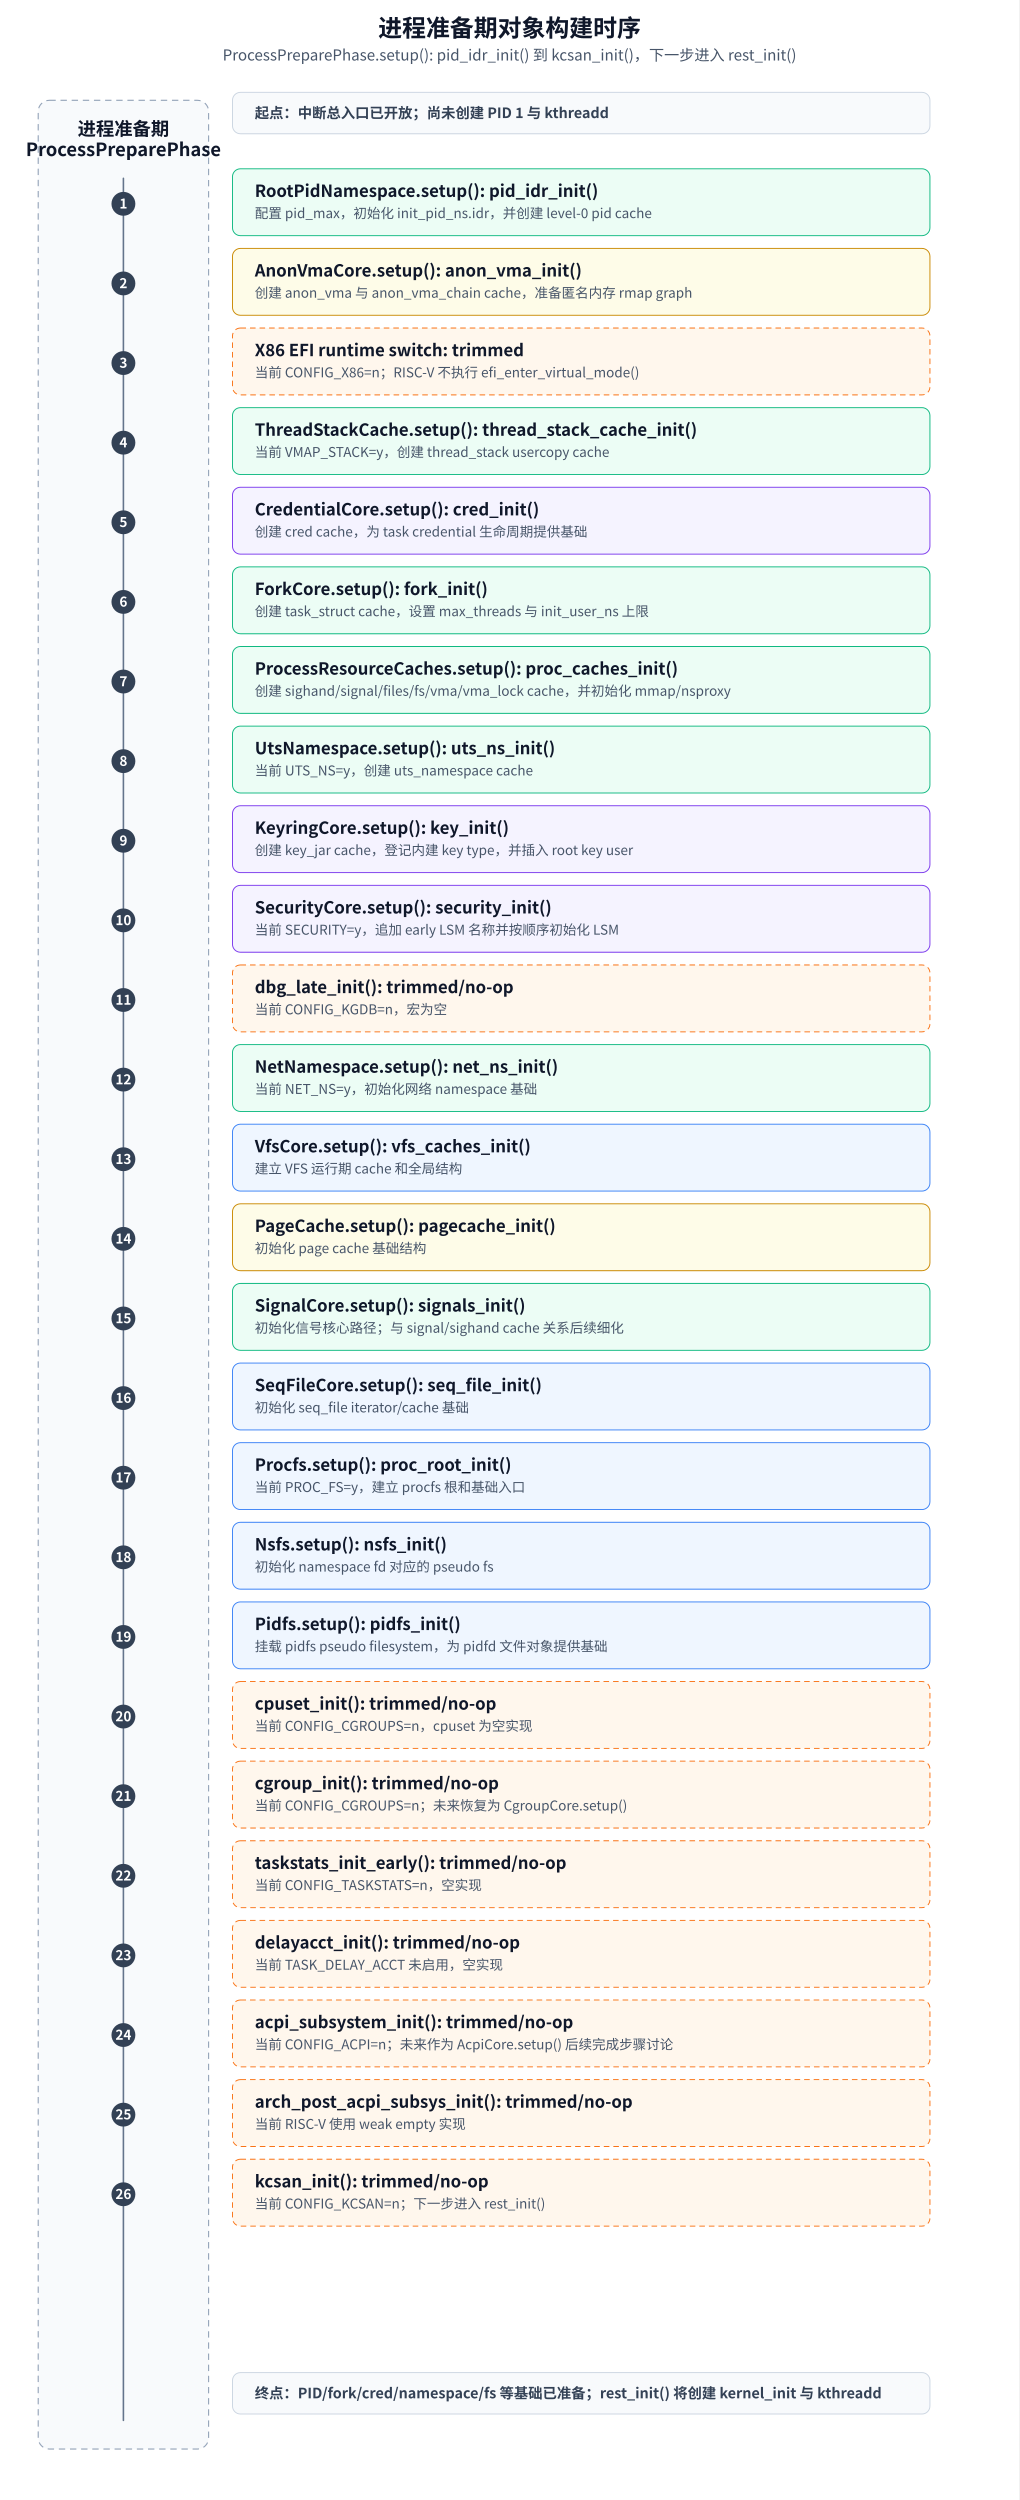
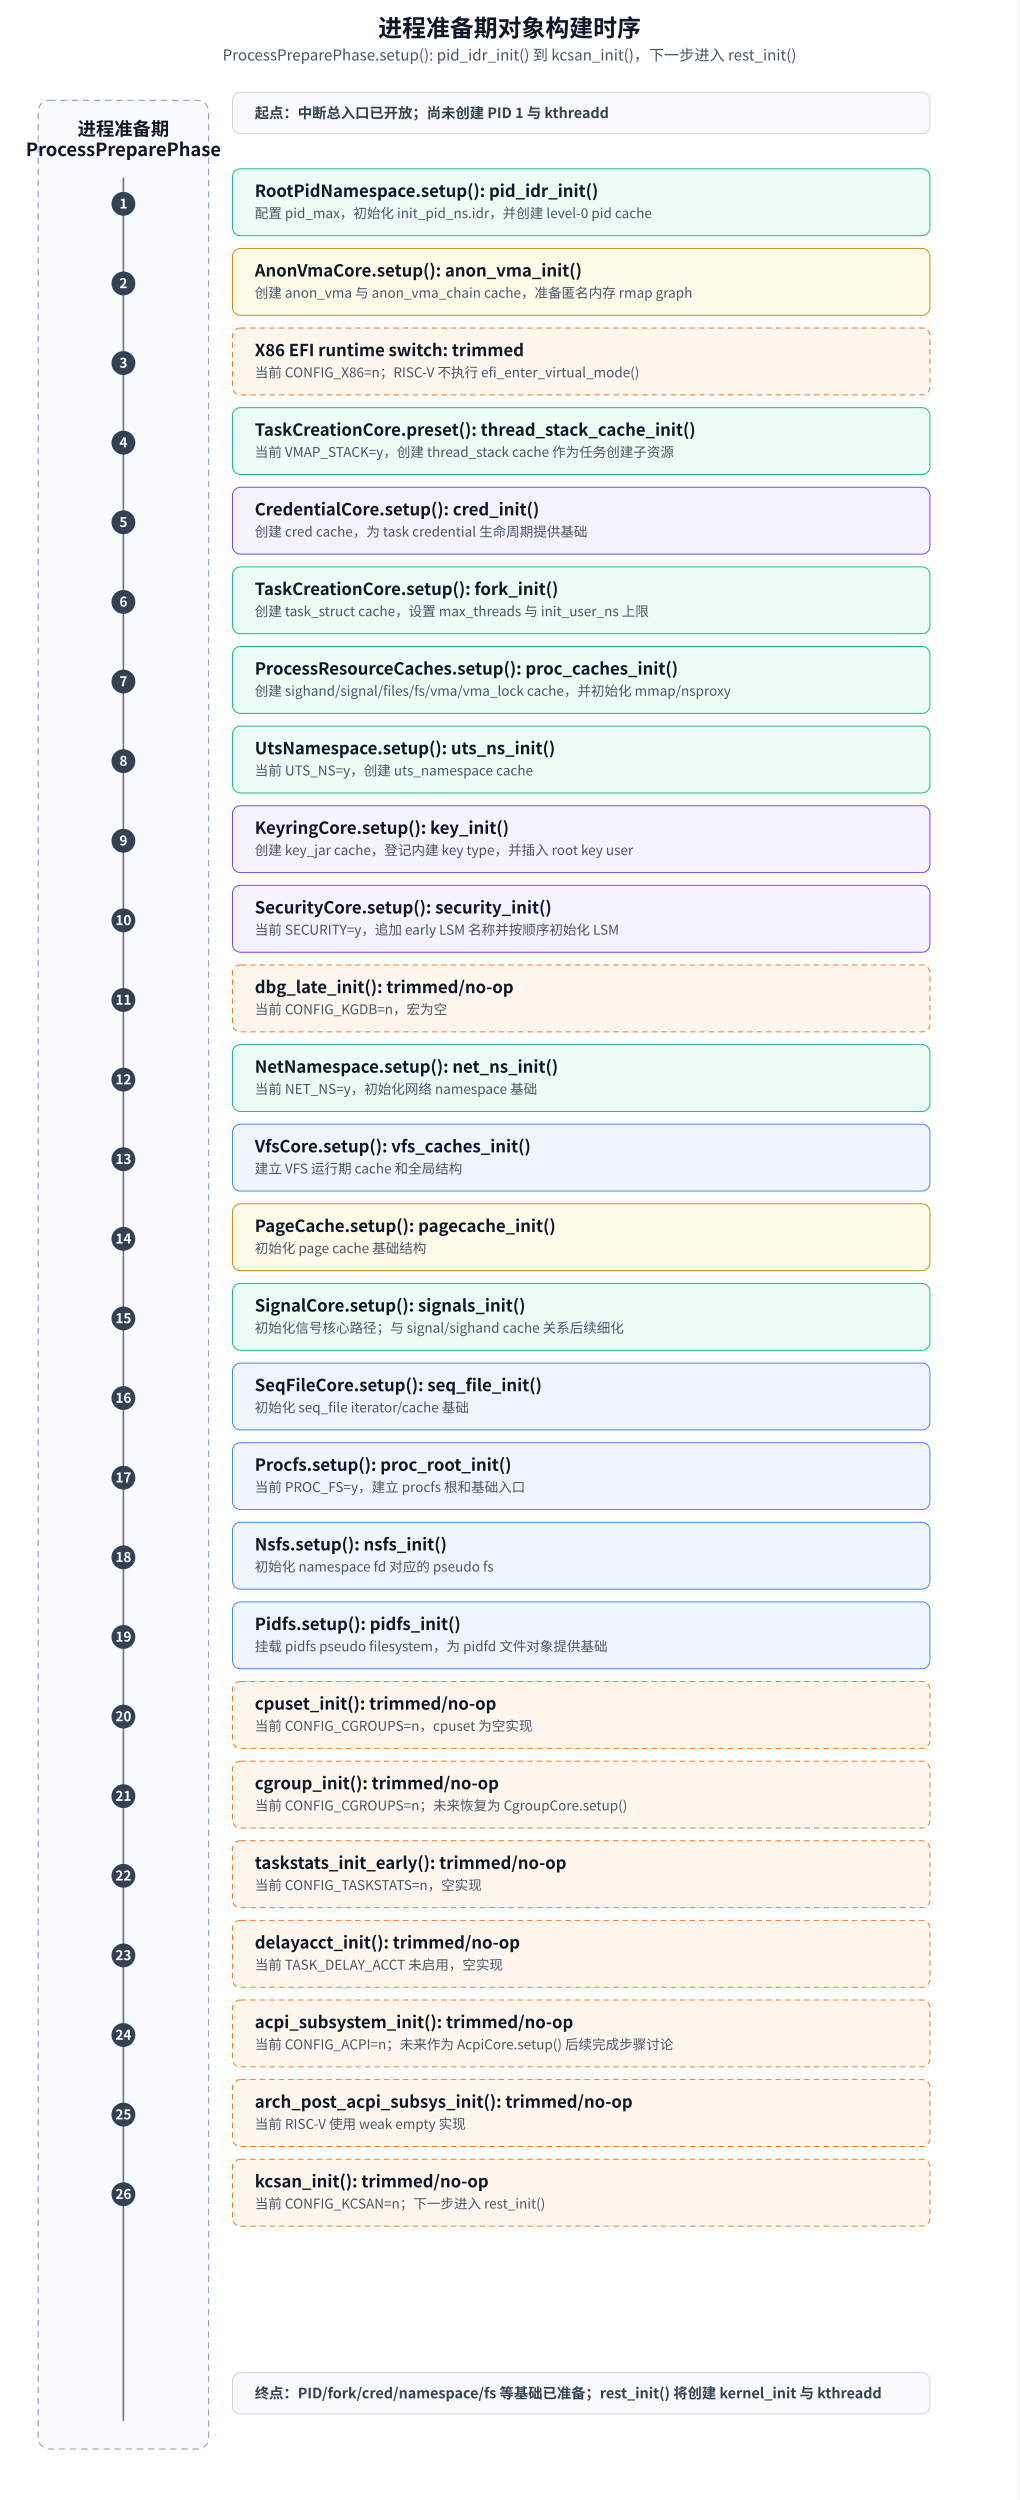
<svg xmlns="http://www.w3.org/2000/svg" width="1280" height="3140" viewBox="0 0 1280 3140" role="img" aria-labelledby="title desc">
  <defs>
    <style>
      text { font-family: "Microsoft YaHei", "Noto Sans CJK SC", "Source Han Sans SC", Arial, sans-serif; fill: #0f172a; }
      .title { font-size: 30px; font-weight: 600; }
      .subtitle { font-size: 19px; fill: #475569; }
      .lane { fill: #f8fafc; stroke: #94a3b8; stroke-width: 1.4; stroke-dasharray: 8 6; }
      .box { fill: #ffffff; stroke: #334155; stroke-width: 1.2; }
      .stage { fill: #f8fafc; stroke: #cbd5e1; stroke-width: 1.2; }
      .formal { fill: #ecfdf5; stroke: #10b981; }
      .proc { fill: #ecfdf5; stroke: #10b981; }
      .mm { fill: #fefce8; stroke: #ca8a04; }
      .fs { fill: #eff6ff; stroke: #3b82f6; }
      .sec { fill: #f5f3ff; stroke: #7c3aed; }
      .trimmed { fill: #fff7ed; stroke: #f97316; stroke-dasharray: 7 5; }
      .obj { font-size: 23px; font-weight: 600; dominant-baseline: middle; }
      .line1 { font-size: 21px; font-weight: 600; dominant-baseline: middle; }
      .line2 { font-size: 17px; fill: #475569; dominant-baseline: middle; }
      .boundary { font-size: 18px; font-weight: 600; fill: #334155; dominant-baseline: middle; }
      .num { font-size: 17px; font-weight: 600; fill: #ffffff; text-anchor: middle; dominant-baseline: middle; }
      .timeline { stroke: #64748b; stroke-width: 2; stroke-linecap: round; }
      .dot { fill: #334155; }
    </style>
  </defs>
  <rect x="0" y="0" width="1280" height="3140" fill="#ffffff" />
  <text x="640" y="46" text-anchor="middle" class="title">进程准备期对象构建时序</text>
  <text x="640" y="76" text-anchor="middle" class="subtitle">ProcessPreparePhase.setup(): pid_idr_init() 到 kcsan_init()，下一步进入 rest_init()</text>
  <rect x="48" y="126" width="214" height="2950" rx="14" class="lane" />
  <text x="155" y="162" text-anchor="middle" class="obj">进程准备期</text>
  <text x="155" y="188" text-anchor="middle" class="obj">ProcessPreparePhase</text>
  <line x1="155" y1="224" x2="155" y2="3040" class="timeline" />
  <rect x="292" y="116" width="876" height="52" rx="10" class="stage" />
  <text x="320" y="142" class="boundary">起点：中断总入口已开放；尚未创建 PID 1 与 kthreadd</text>
  <g transform="translate(0 -48)">
    <g transform="translate(0 56)">
      <circle cx="155" cy="248" r="15" class="dot" />
      <text x="155" y="248" class="num">1</text>
      <rect x="292" y="204" width="876" height="84" rx="10" class="box proc" />
      <text x="320" y="232" class="line1">RootPidNamespace.setup(): pid_idr_init()</text>
      <text x="320" y="260" class="line2">配置 pid_max，初始化 init_pid_ns.idr，并创建 level-0 pid cache</text>
    </g>
    <g transform="translate(0 156)">
      <circle cx="155" cy="248" r="15" class="dot" />
      <text x="155" y="248" class="num">2</text>
      <rect x="292" y="204" width="876" height="84" rx="10" class="box mm" />
      <text x="320" y="232" class="line1">AnonVmaCore.setup(): anon_vma_init()</text>
      <text x="320" y="260" class="line2">创建 anon_vma 与 anon_vma_chain cache，准备匿名内存 rmap graph</text>
    </g>
    <g transform="translate(0 256)">
      <circle cx="155" cy="248" r="15" class="dot" />
      <text x="155" y="248" class="num">3</text>
      <rect x="292" y="204" width="876" height="84" rx="10" class="box trimmed" />
      <text x="320" y="232" class="line1">X86 EFI runtime switch: trimmed</text>
      <text x="320" y="260" class="line2">当前 CONFIG_X86=n；RISC-V 不执行 efi_enter_virtual_mode()</text>
    </g>
    <g transform="translate(0 356)">
      <circle cx="155" cy="248" r="15" class="dot" />
      <text x="155" y="248" class="num">4</text>
      <rect x="292" y="204" width="876" height="84" rx="10" class="box proc" />
-       <text x="320" y="232" class="line1">ThreadStackCache.setup(): thread_stack_cache_init()</text>
-       <text x="320" y="260" class="line2">当前 VMAP_STACK=y，创建 thread_stack usercopy cache</text>
+       <text x="320" y="232" class="line1">TaskCreationCore.preset(): thread_stack_cache_init()</text>
+       <text x="320" y="260" class="line2">当前 VMAP_STACK=y，创建 thread_stack cache 作为任务创建子资源</text>
    </g>
    <g transform="translate(0 456)">
      <circle cx="155" cy="248" r="15" class="dot" />
      <text x="155" y="248" class="num">5</text>
      <rect x="292" y="204" width="876" height="84" rx="10" class="box sec" />
      <text x="320" y="232" class="line1">CredentialCore.setup(): cred_init()</text>
      <text x="320" y="260" class="line2">创建 cred cache，为 task credential 生命周期提供基础</text>
    </g>
    <g transform="translate(0 556)">
      <circle cx="155" cy="248" r="15" class="dot" />
      <text x="155" y="248" class="num">6</text>
      <rect x="292" y="204" width="876" height="84" rx="10" class="box proc" />
-       <text x="320" y="232" class="line1">ForkCore.setup(): fork_init()</text>
+       <text x="320" y="232" class="line1">TaskCreationCore.setup(): fork_init()</text>
      <text x="320" y="260" class="line2">创建 task_struct cache，设置 max_threads 与 init_user_ns 上限</text>
    </g>
    <g transform="translate(0 656)">
      <circle cx="155" cy="248" r="15" class="dot" />
      <text x="155" y="248" class="num">7</text>
      <rect x="292" y="204" width="876" height="84" rx="10" class="box proc" />
      <text x="320" y="232" class="line1">ProcessResourceCaches.setup(): proc_caches_init()</text>
      <text x="320" y="260" class="line2">创建 sighand/signal/files/fs/vma/vma_lock cache，并初始化 mmap/nsproxy</text>
    </g>
    <g transform="translate(0 756)">
      <circle cx="155" cy="248" r="15" class="dot" />
      <text x="155" y="248" class="num">8</text>
      <rect x="292" y="204" width="876" height="84" rx="10" class="box proc" />
      <text x="320" y="232" class="line1">UtsNamespace.setup(): uts_ns_init()</text>
      <text x="320" y="260" class="line2">当前 UTS_NS=y，创建 uts_namespace cache</text>
    </g>
    <g transform="translate(0 856)">
      <circle cx="155" cy="248" r="15" class="dot" />
      <text x="155" y="248" class="num">9</text>
      <rect x="292" y="204" width="876" height="84" rx="10" class="box sec" />
      <text x="320" y="232" class="line1">KeyringCore.setup(): key_init()</text>
      <text x="320" y="260" class="line2">创建 key_jar cache，登记内建 key type，并插入 root key user</text>
    </g>
    <g transform="translate(0 956)">
      <circle cx="155" cy="248" r="15" class="dot" />
      <text x="155" y="248" class="num">10</text>
      <rect x="292" y="204" width="876" height="84" rx="10" class="box sec" />
      <text x="320" y="232" class="line1">SecurityCore.setup(): security_init()</text>
      <text x="320" y="260" class="line2">当前 SECURITY=y，追加 early LSM 名称并按顺序初始化 LSM</text>
    </g>
    <g transform="translate(0 1056)">
      <circle cx="155" cy="248" r="15" class="dot" />
      <text x="155" y="248" class="num">11</text>
      <rect x="292" y="204" width="876" height="84" rx="10" class="box trimmed" />
      <text x="320" y="232" class="line1">dbg_late_init(): trimmed/no-op</text>
      <text x="320" y="260" class="line2">当前 CONFIG_KGDB=n，宏为空</text>
    </g>
    <g transform="translate(0 1156)">
      <circle cx="155" cy="248" r="15" class="dot" />
      <text x="155" y="248" class="num">12</text>
      <rect x="292" y="204" width="876" height="84" rx="10" class="box proc" />
      <text x="320" y="232" class="line1">NetNamespace.setup(): net_ns_init()</text>
      <text x="320" y="260" class="line2">当前 NET_NS=y，初始化网络 namespace 基础</text>
    </g>
    <g transform="translate(0 1256)">
      <circle cx="155" cy="248" r="15" class="dot" />
      <text x="155" y="248" class="num">13</text>
      <rect x="292" y="204" width="876" height="84" rx="10" class="box fs" />
      <text x="320" y="232" class="line1">VfsCore.setup(): vfs_caches_init()</text>
      <text x="320" y="260" class="line2">建立 VFS 运行期 cache 和全局结构</text>
    </g>
    <g transform="translate(0 1356)">
      <circle cx="155" cy="248" r="15" class="dot" />
      <text x="155" y="248" class="num">14</text>
      <rect x="292" y="204" width="876" height="84" rx="10" class="box mm" />
      <text x="320" y="232" class="line1">PageCache.setup(): pagecache_init()</text>
      <text x="320" y="260" class="line2">初始化 page cache 基础结构</text>
    </g>
    <g transform="translate(0 1456)">
      <circle cx="155" cy="248" r="15" class="dot" />
      <text x="155" y="248" class="num">15</text>
      <rect x="292" y="204" width="876" height="84" rx="10" class="box proc" />
      <text x="320" y="232" class="line1">SignalCore.setup(): signals_init()</text>
      <text x="320" y="260" class="line2">初始化信号核心路径；与 signal/sighand cache 关系后续细化</text>
    </g>
    <g transform="translate(0 1556)">
      <circle cx="155" cy="248" r="15" class="dot" />
      <text x="155" y="248" class="num">16</text>
      <rect x="292" y="204" width="876" height="84" rx="10" class="box fs" />
      <text x="320" y="232" class="line1">SeqFileCore.setup(): seq_file_init()</text>
      <text x="320" y="260" class="line2">初始化 seq_file iterator/cache 基础</text>
    </g>
    <g transform="translate(0 1656)">
      <circle cx="155" cy="248" r="15" class="dot" />
      <text x="155" y="248" class="num">17</text>
      <rect x="292" y="204" width="876" height="84" rx="10" class="box fs" />
      <text x="320" y="232" class="line1">Procfs.setup(): proc_root_init()</text>
      <text x="320" y="260" class="line2">当前 PROC_FS=y，建立 procfs 根和基础入口</text>
    </g>
    <g transform="translate(0 1756)">
      <circle cx="155" cy="248" r="15" class="dot" />
      <text x="155" y="248" class="num">18</text>
      <rect x="292" y="204" width="876" height="84" rx="10" class="box fs" />
      <text x="320" y="232" class="line1">Nsfs.setup(): nsfs_init()</text>
      <text x="320" y="260" class="line2">初始化 namespace fd 对应的 pseudo fs</text>
    </g>
    <g transform="translate(0 1856)">
      <circle cx="155" cy="248" r="15" class="dot" />
      <text x="155" y="248" class="num">19</text>
      <rect x="292" y="204" width="876" height="84" rx="10" class="box fs" />
      <text x="320" y="232" class="line1">Pidfs.setup(): pidfs_init()</text>
      <text x="320" y="260" class="line2">挂载 pidfs pseudo filesystem，为 pidfd 文件对象提供基础</text>
    </g>
    <g transform="translate(0 1956)">
      <circle cx="155" cy="248" r="15" class="dot" />
      <text x="155" y="248" class="num">20</text>
      <rect x="292" y="204" width="876" height="84" rx="10" class="box trimmed" />
      <text x="320" y="232" class="line1">cpuset_init(): trimmed/no-op</text>
      <text x="320" y="260" class="line2">当前 CONFIG_CGROUPS=n，cpuset 为空实现</text>
    </g>
    <g transform="translate(0 2056)">
      <circle cx="155" cy="248" r="15" class="dot" />
      <text x="155" y="248" class="num">21</text>
      <rect x="292" y="204" width="876" height="84" rx="10" class="box trimmed" />
      <text x="320" y="232" class="line1">cgroup_init(): trimmed/no-op</text>
      <text x="320" y="260" class="line2">当前 CONFIG_CGROUPS=n；未来恢复为 CgroupCore.setup()</text>
    </g>
    <g transform="translate(0 2156)">
      <circle cx="155" cy="248" r="15" class="dot" />
      <text x="155" y="248" class="num">22</text>
      <rect x="292" y="204" width="876" height="84" rx="10" class="box trimmed" />
      <text x="320" y="232" class="line1">taskstats_init_early(): trimmed/no-op</text>
      <text x="320" y="260" class="line2">当前 CONFIG_TASKSTATS=n，空实现</text>
    </g>
    <g transform="translate(0 2256)">
      <circle cx="155" cy="248" r="15" class="dot" />
      <text x="155" y="248" class="num">23</text>
      <rect x="292" y="204" width="876" height="84" rx="10" class="box trimmed" />
      <text x="320" y="232" class="line1">delayacct_init(): trimmed/no-op</text>
      <text x="320" y="260" class="line2">当前 TASK_DELAY_ACCT 未启用，空实现</text>
    </g>
    <g transform="translate(0 2356)">
      <circle cx="155" cy="248" r="15" class="dot" />
      <text x="155" y="248" class="num">24</text>
      <rect x="292" y="204" width="876" height="84" rx="10" class="box trimmed" />
      <text x="320" y="232" class="line1">acpi_subsystem_init(): trimmed/no-op</text>
      <text x="320" y="260" class="line2">当前 CONFIG_ACPI=n；未来作为 AcpiCore.setup() 后续完成步骤讨论</text>
    </g>
    <g transform="translate(0 2456)">
      <circle cx="155" cy="248" r="15" class="dot" />
      <text x="155" y="248" class="num">25</text>
      <rect x="292" y="204" width="876" height="84" rx="10" class="box trimmed" />
      <text x="320" y="232" class="line1">arch_post_acpi_subsys_init(): trimmed/no-op</text>
      <text x="320" y="260" class="line2">当前 RISC-V 使用 weak empty 实现</text>
    </g>
    <g transform="translate(0 2556)">
      <circle cx="155" cy="248" r="15" class="dot" />
      <text x="155" y="248" class="num">26</text>
      <rect x="292" y="204" width="876" height="84" rx="10" class="box trimmed" />
      <text x="320" y="232" class="line1">kcsan_init(): trimmed/no-op</text>
      <text x="320" y="260" class="line2">当前 CONFIG_KCSAN=n；下一步进入 rest_init()</text>
    </g>
  </g>
  <rect x="292" y="2980" width="876" height="52" rx="10" class="stage" />
  <text x="320" y="3006" class="boundary">终点：PID/fork/cred/namespace/fs 等基础已准备；rest_init() 将创建 kernel_init 与 kthreadd</text>
</svg>
